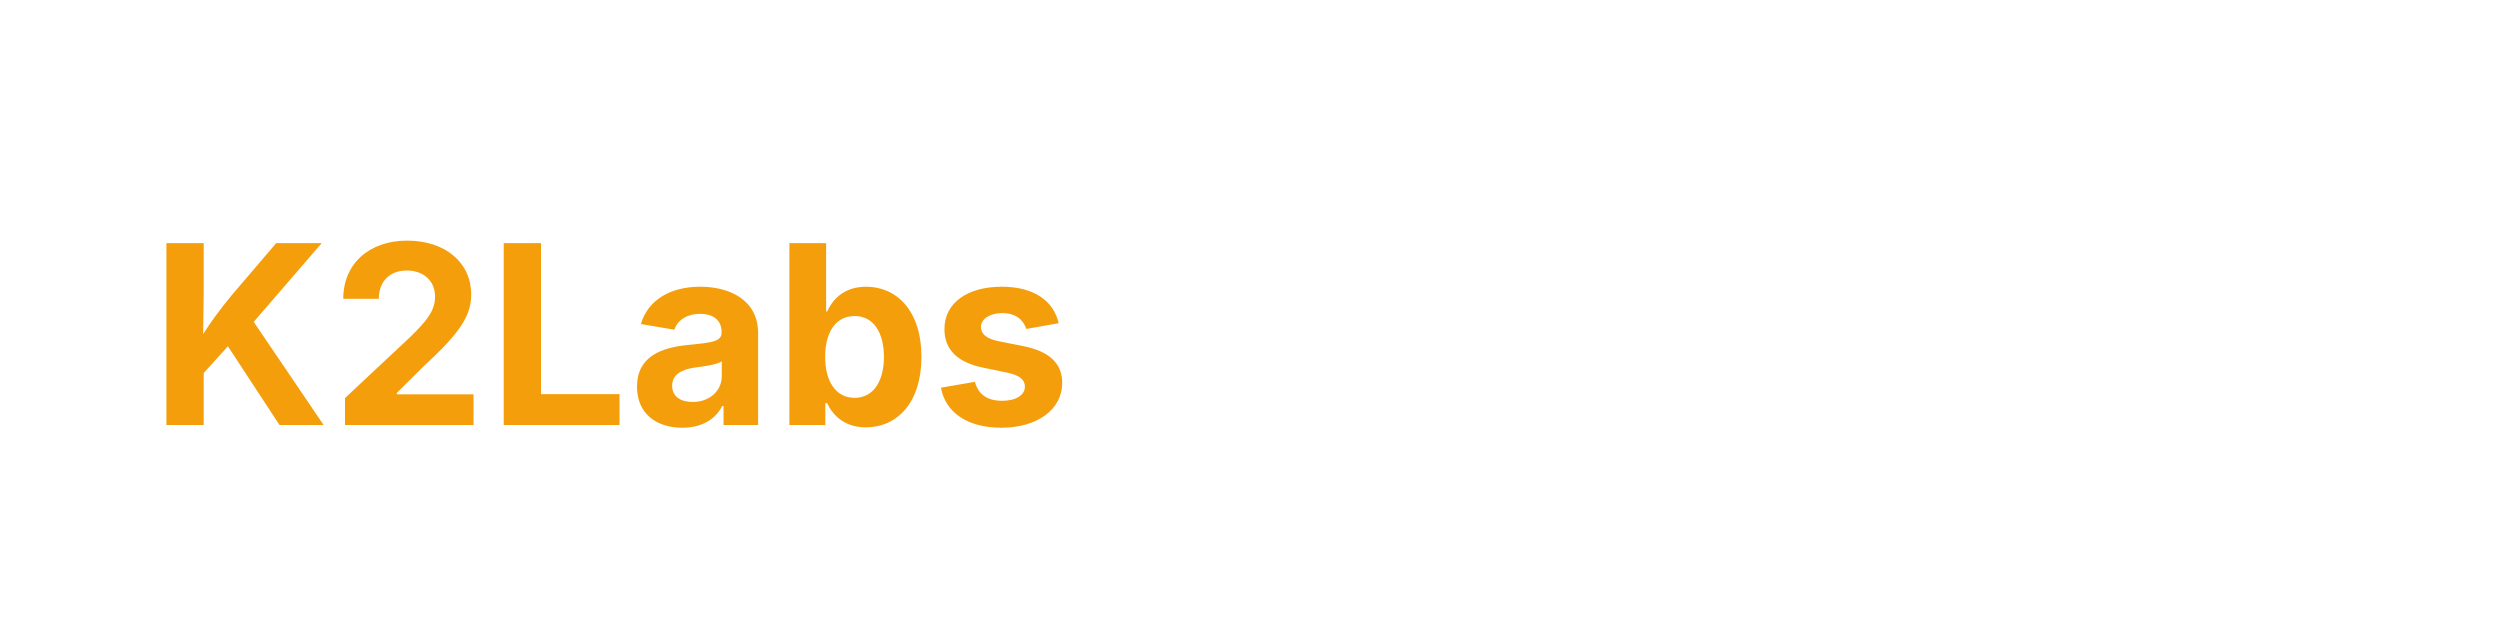
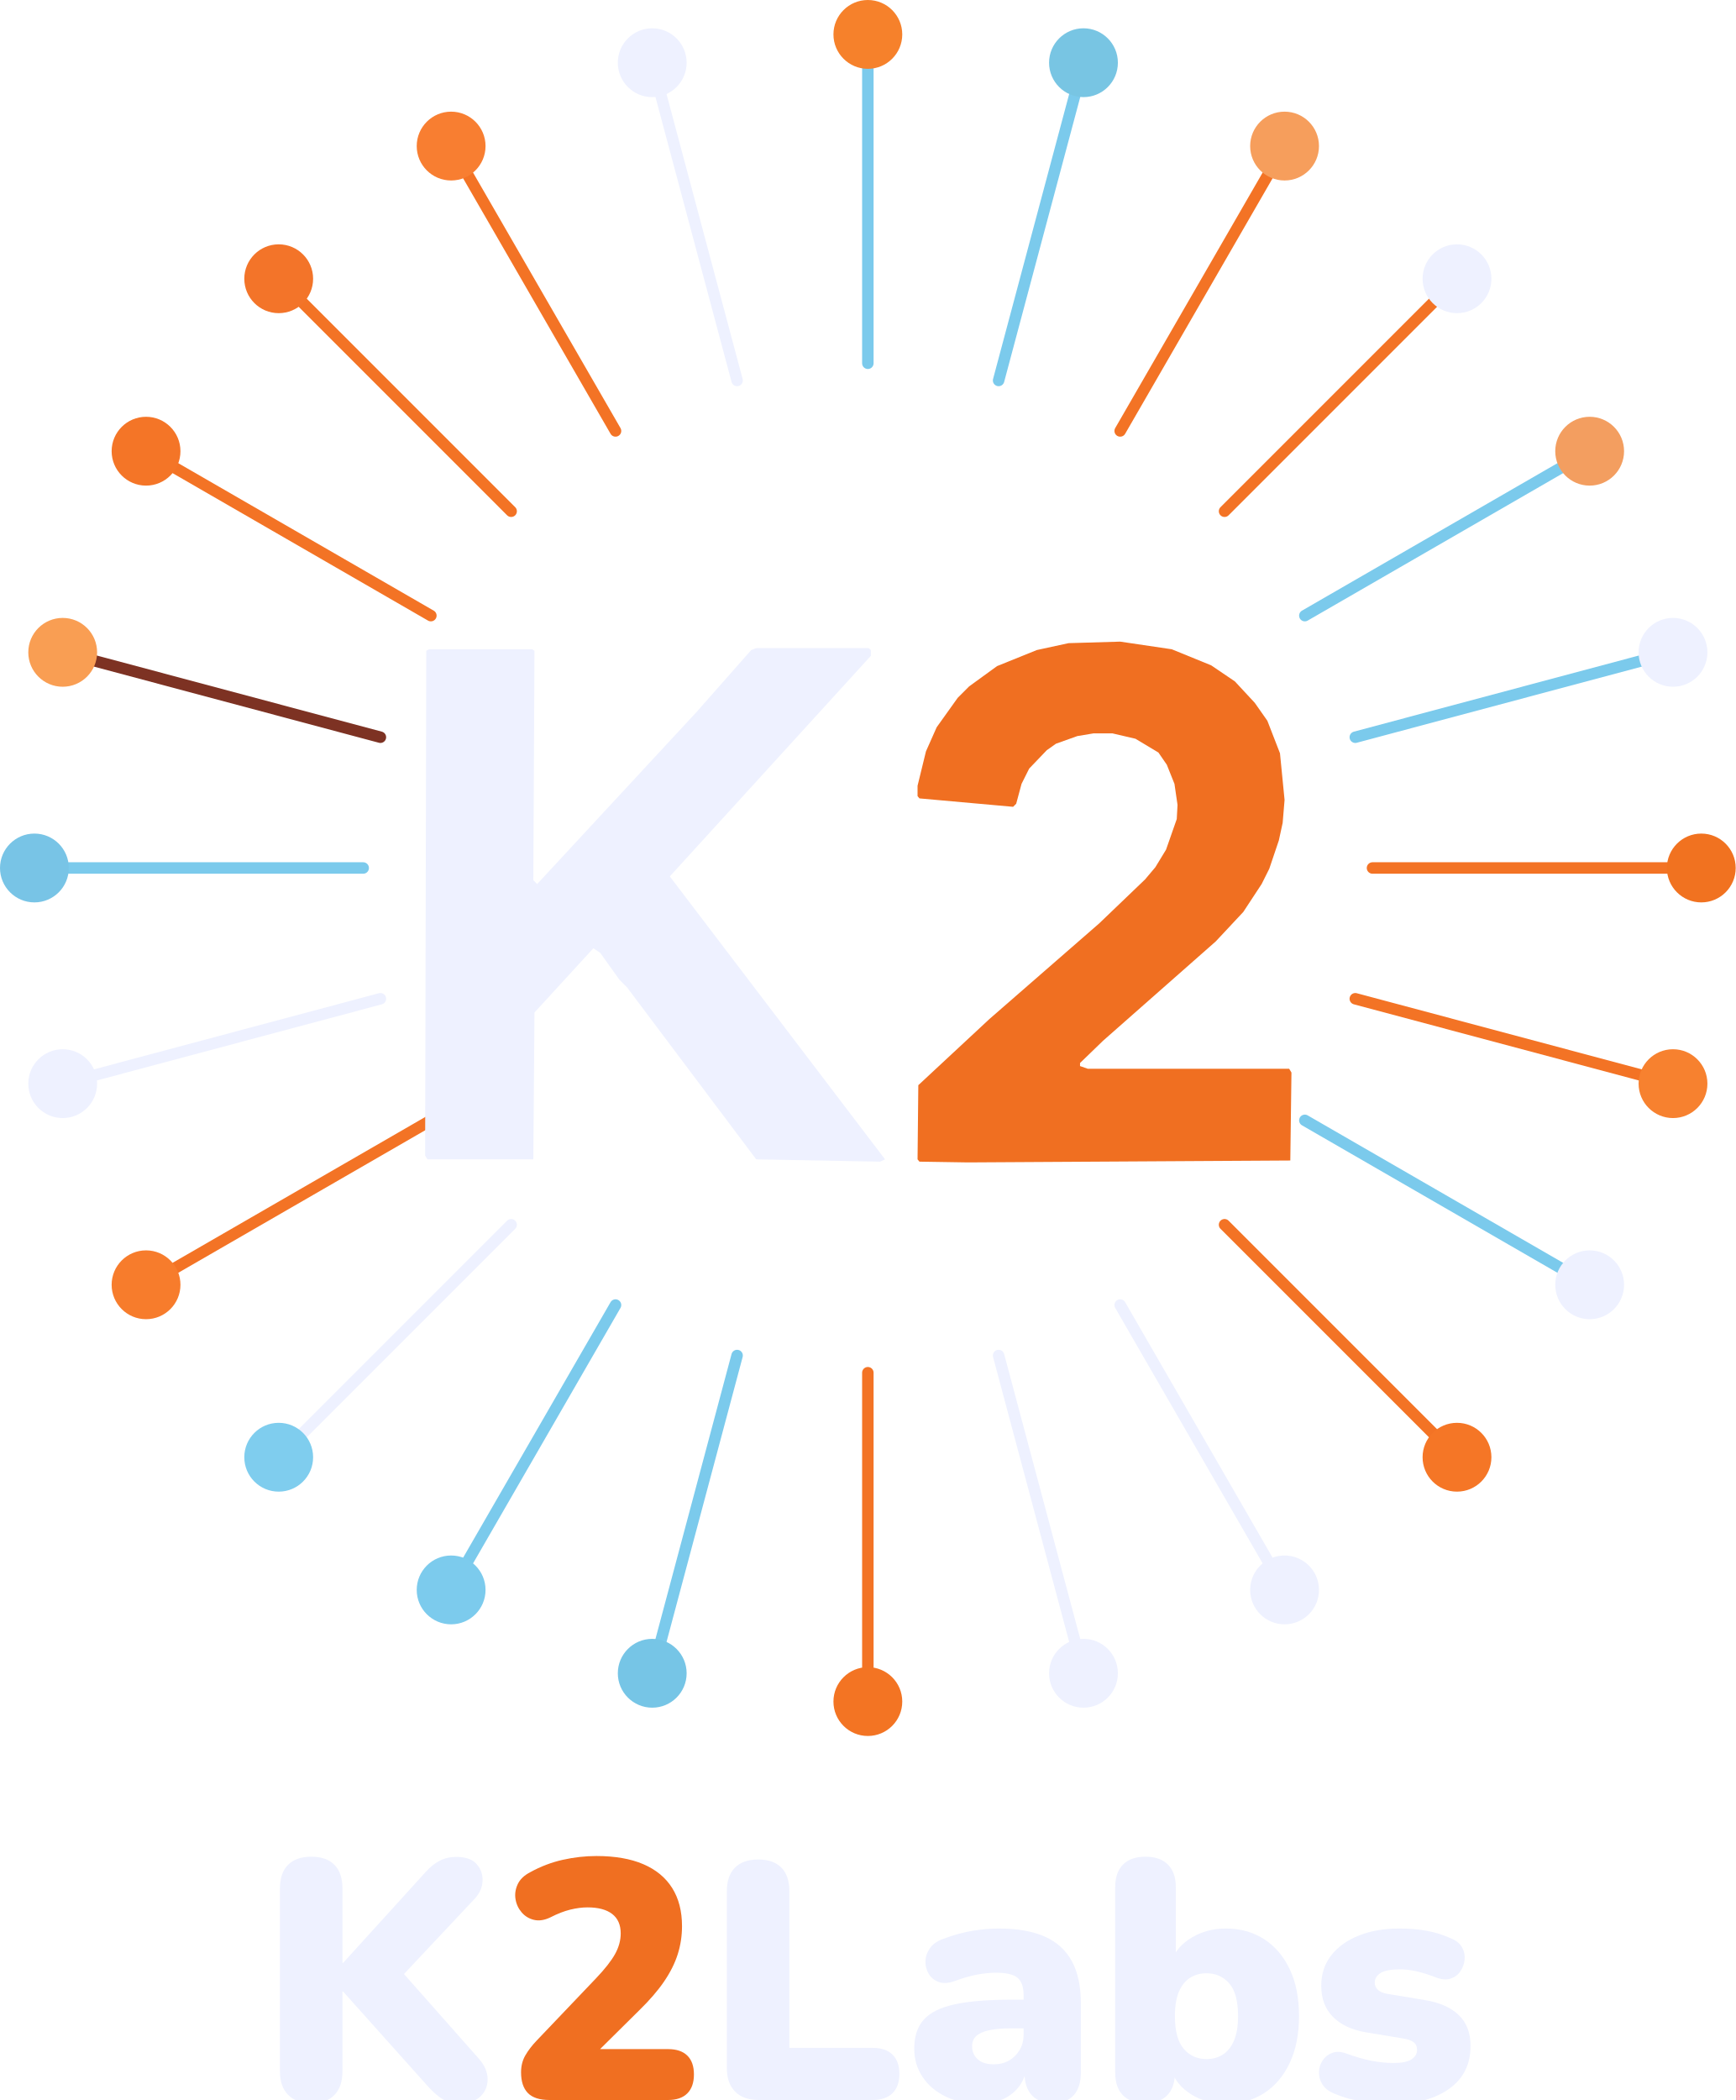
- <svg xmlns="http://www.w3.org/2000/svg" width="200" height="50" viewBox="0 0 200 50" fill="none">
-   <rect width="200" height="50" rx="8" fill="transparent" />
-   <text x="12" y="34" font-family="Inter, Roboto, sans-serif" font-size="20" font-weight="700" fill="#F59E0B">K2Labs</text>
+ <svg xmlns="http://www.w3.org/2000/svg" viewBox="63.0 63.0 454.0 549.2" width="454.0" height="549.2">
+   <g id="rays">
+     <line x1="290.0" y1="158.0" x2="290.0" y2="72.0" stroke="#7BCAEC" stroke-width="3.0" stroke-linecap="round" />
+     <circle cx="290.0" cy="72.0" r="9.0" fill="#F6812B" />
+     <line x1="324.2" y1="162.5" x2="346.4" y2="79.4" stroke="#7BCAEC" stroke-width="3.0" stroke-linecap="round" />
+     <circle cx="346.4" cy="79.4" r="9.0" fill="#78C5E3" />
+     <line x1="356.0" y1="175.7" x2="399.0" y2="101.2" stroke="#F37325" stroke-width="3.0" stroke-linecap="round" />
+     <circle cx="399.0" cy="101.2" r="9.0" fill="#F69E5C" />
+     <line x1="383.3" y1="196.7" x2="444.1" y2="135.9" stroke="#F37325" stroke-width="3.0" stroke-linecap="round" />
+     <circle cx="444.1" cy="135.9" r="9.0" fill="#EEF1FF" />
+     <line x1="404.3" y1="224.0" x2="478.8" y2="181.0" stroke="#7BCAEC" stroke-width="3.0" stroke-linecap="round" />
+     <circle cx="478.8" cy="181.0" r="9.0" fill="#F39E60" />
+     <line x1="417.5" y1="255.8" x2="500.6" y2="233.6" stroke="#7BCAEC" stroke-width="3.0" stroke-linecap="round" />
+     <circle cx="500.6" cy="233.6" r="9.0" fill="#EEF1FF" />
+     <line x1="422.0" y1="290.0" x2="508.0" y2="290.0" stroke="#F37325" stroke-width="3.0" stroke-linecap="round" />
+     <circle cx="508.0" cy="290.0" r="9.0" fill="#F17220" />
+     <line x1="417.5" y1="324.2" x2="500.6" y2="346.4" stroke="#F37325" stroke-width="3.0" stroke-linecap="round" />
+     <circle cx="500.6" cy="346.4" r="9.0" fill="#F7812F" />
+     <line x1="404.3" y1="356.0" x2="478.8" y2="399.0" stroke="#7BCAEC" stroke-width="3.0" stroke-linecap="round" />
+     <circle cx="478.8" cy="399.0" r="9.0" fill="#EEF1FF" />
+     <line x1="383.3" y1="383.3" x2="444.1" y2="444.1" stroke="#F37325" stroke-width="3.0" stroke-linecap="round" />
+     <circle cx="444.1" cy="444.1" r="9.0" fill="#F57626" />
+     <line x1="356.0" y1="404.3" x2="399.0" y2="478.8" stroke="#EEF1FF" stroke-width="3.0" stroke-linecap="round" />
+     <circle cx="399.0" cy="478.8" r="9.0" fill="#EEF1FF" />
+     <line x1="324.2" y1="417.5" x2="346.4" y2="500.6" stroke="#EEF1FF" stroke-width="3.0" stroke-linecap="round" />
+     <circle cx="346.4" cy="500.6" r="9.0" fill="#EEF1FF" />
+     <line x1="290.0" y1="422.0" x2="290.0" y2="508.0" stroke="#F37325" stroke-width="3.0" stroke-linecap="round" />
+     <circle cx="290.0" cy="508.0" r="9.0" fill="#F37423" />
+     <line x1="255.8" y1="417.5" x2="233.6" y2="500.6" stroke="#7BCAEC" stroke-width="3.0" stroke-linecap="round" />
+     <circle cx="233.6" cy="500.6" r="9.0" fill="#76C5E6" />
+     <line x1="224.0" y1="404.3" x2="181.0" y2="478.8" stroke="#7BCAEC" stroke-width="3.0" stroke-linecap="round" />
+     <circle cx="181.0" cy="478.8" r="9.0" fill="#7CCBED" />
+     <line x1="196.7" y1="383.3" x2="135.9" y2="444.1" stroke="#EEF1FF" stroke-width="3.0" stroke-linecap="round" />
+     <circle cx="135.9" cy="444.1" r="9.0" fill="#7FCDEE" />
+     <line x1="175.7" y1="356.0" x2="101.2" y2="399.0" stroke="#F37325" stroke-width="3.0" stroke-linecap="round" />
+     <circle cx="101.2" cy="399.0" r="9.0" fill="#F77C2C" />
+     <line x1="162.5" y1="324.2" x2="79.4" y2="346.4" stroke="#EEF1FF" stroke-width="3.0" stroke-linecap="round" />
+     <circle cx="79.4" cy="346.4" r="9.0" fill="#EEF1FF" />
+     <line x1="158.0" y1="290.0" x2="72.0" y2="290.0" stroke="#7BCAEC" stroke-width="3.0" stroke-linecap="round" />
+     <circle cx="72.0" cy="290.0" r="9.0" fill="#78C4E6" />
+     <line x1="162.5" y1="255.8" x2="79.4" y2="233.6" stroke="#7D3223" stroke-width="3.0" stroke-linecap="round" />
+     <circle cx="79.4" cy="233.6" r="9.0" fill="#F99E53" />
+     <line x1="175.7" y1="224.0" x2="101.2" y2="181.0" stroke="#F37325" stroke-width="3.0" stroke-linecap="round" />
+     <circle cx="101.2" cy="181.0" r="9.0" fill="#F47527" />
+     <line x1="196.7" y1="196.7" x2="135.9" y2="135.9" stroke="#F37325" stroke-width="3.0" stroke-linecap="round" />
+     <circle cx="135.9" cy="135.9" r="9.0" fill="#F37429" />
+     <line x1="224.0" y1="175.7" x2="181.0" y2="101.2" stroke="#F37325" stroke-width="3.0" stroke-linecap="round" />
+     <circle cx="181.0" cy="101.2" r="9.0" fill="#F87E31" />
+     <line x1="255.8" y1="162.5" x2="233.6" y2="79.4" stroke="#EEF1FF" stroke-width="3.0" stroke-linecap="round" />
+     <circle cx="233.6" cy="79.4" r="9.0" fill="#EEF1FF" />
+   </g>
+   <g id="mark">
+     <path fill="#EEF1FF" d="M290.2 232.5 L260.8 232.5 L259.5 233.0 L245.2 249.2 L203.5 294.2 L202.5 293.2 L202.8 233.2 L202.2 232.8 L175.2 232.8 L174.5 233.2 L174.2 365.2 L174.8 366.2 L202.5 366.2 L202.8 327.8 L218.2 311.0 L220.0 312.2 L225.0 319.2 L227.0 321.2 L260.8 366.2 L293.2 366.8 L294.5 366.2 L238.2 292.2 L290.8 234.5 L290.8 233.0Z" />
+     <path fill="#F06F21" d="M323.8 237.2 L316.5 242.5 L313.5 245.5 L308.0 253.2 L305.2 259.5 L303.0 268.5 L303.0 271.2 L303.5 271.8 L328.0 274.0 L328.8 273.2 L330.2 268.0 L332.2 264.0 L336.8 259.2 L339.2 257.5 L344.8 255.5 L349.0 254.8 L354.0 254.8 L360.0 256.2 L366.0 259.8 L368.2 263.0 L370.2 268.0 L371.0 273.5 L370.8 277.2 L368.0 285.2 L365.2 289.8 L362.5 293.0 L350.5 304.5 L321.8 329.5 L303.2 346.8 L303.0 366.2 L303.5 366.8 L316.2 367.0 L400.5 366.5 L400.8 343.5 L400.2 342.5 L347.5 342.5 L345.5 341.8 L345.5 341.0 L351.5 335.2 L381.0 309.2 L388.2 301.5 L393.0 294.2 L395.0 290.2 L397.5 282.8 L398.5 278.2 L399.0 272.2 L397.8 260.0 L394.5 251.5 L391.2 246.8 L386.0 241.2 L379.8 237.0 L369.5 232.8 L356.0 230.8 L342.5 231.2 L334.2 233.0Z" />
+   </g>
+   <g id="wordmark">
+     <g transform="translate(130.5 612.2) scale(0.08908 -0.08908)">
+       <path fill="#EEF1FF" d="M156.325 -9.277Q111.916 -9.277 88.072 15.247Q64.229 39.771 64.229 84.181V621.181Q64.229 666.59 88.072 690.434Q111.916 714.277 156.325 714.277Q200.735 714.277 224.259 690.434Q247.783 666.59 247.783 621.181V402.578H249.783L493.361 670.783Q511.916 691.253 533.343 702.446Q554.771 713.639 582.434 713.639Q623.566 713.639 642.132 692.253Q660.698 670.868 659.156 642.247Q657.614 613.627 635.506 590.241L393.951 333.169L394.313 408.41L648.229 121.397Q673.698 92.458 674.06 61.837Q674.421 31.217 653.536 10.97Q632.65 -9.277 593.156 -9.277Q558.94 -9.277 538.373 4.554Q517.807 18.385 494.337 45.048L249.783 318.337H247.783V84.181Q247.783 39.771 224.759 15.247Q201.735 -9.277 156.325 -9.277Z" />
+     </g>
+     <g transform="translate(193.9 612.2) scale(0.08908 -0.08908)">
+       <path fill="#F06F21" d="M143.855 0Q100.361 0 80.434 20.566Q60.506 41.132 60.506 81.265Q60.506 109.12 73.018 130.867Q85.53 152.614 106.361 174.445L280.542 357.156Q320.157 398.771 336.645 428.693Q353.133 458.615 353.133 489.036Q353.133 526.904 328.018 546.199Q302.904 565.494 255.675 565.494Q231.892 565.494 204.916 558.868Q177.94 552.241 146.771 536.265Q120.47 523.627 98.584 528.819Q76.699 534.012 62.325 550.759Q47.952 567.506 44.271 589.572Q40.59 611.639 50.56 633.247Q60.53 654.855 87.47 668.771Q133.024 693.94 182.693 705.108Q232.361 716.277 281.892 716.277Q363.639 716.277 419.47 692.319Q475.301 668.361 504.217 622.446Q533.132 576.53 533.132 510.337Q533.132 467.699 520.59 428.018Q508.048 388.337 480.548 347.976Q453.048 307.615 407.132 262.892L245.313 102.65V149.421H492.06Q529.277 149.421 548.705 130.355Q568.132 111.289 568.132 75.072Q568.132 38.855 548.705 19.428Q529.277 0 492.06 0Z" />
+     </g>
+     <g transform="translate(247.4 612.2) scale(0.08908 -0.08908)">
+       <path fill="#EEF1FF" d="M157.325 0Q112.916 0 88.572 24.524Q64.229 49.048 64.229 93.458V612.988Q64.229 658.398 88.072 682.241Q111.916 706.084 156.325 706.084Q200.735 706.084 224.259 682.241Q247.783 658.398 247.783 612.988V153.06H492.446Q530.301 153.06 550.548 133.313Q570.795 113.566 570.795 76.711Q570.795 39.855 550.548 19.928Q530.301 0 492.446 0Z" />
+     </g>
+     <g transform="translate(299.5 612.2) scale(0.08908 -0.08908)">
+       <path fill="#EEF1FF" d="M222.807 -11.277Q165.976 -11.277 122.241 9.861Q78.506 31 54.048 67.596Q29.59 104.193 29.59 150.747Q29.59 204.747 57.59 235.928Q85.59 267.108 147.952 280.789Q210.313 294.47 313.121 294.47H368.229V210.337H312.844Q273.831 210.337 248.644 204.657Q223.458 198.976 211.47 187.669Q199.482 176.361 199.482 158.024Q199.482 134.602 215.777 119.669Q232.072 104.735 263.494 104.735Q288.193 104.735 307.627 115.765Q327.06 126.795 338.868 146.452Q350.675 166.108 350.675 192.169V307.807Q350.675 344.398 332.506 359.054Q314.337 373.711 269.361 373.711Q244.831 373.711 215.163 368.307Q185.494 362.904 147.855 349.097Q121.193 339.458 101.904 346.331Q82.615 353.205 72.38 369.856Q62.145 386.506 62.464 406.615Q62.783 426.723 75.253 445.054Q87.723 463.385 114.385 472.94Q161.663 490.663 202.566 497.066Q243.47 503.47 277.193 503.47Q359.41 503.47 412.614 479.873Q465.819 456.277 492.331 407.627Q518.843 358.976 518.843 283.229V80.903Q518.843 37.132 497.777 13.928Q476.711 -9.277 436.578 -9.277Q396.446 -9.277 374.88 13.928Q353.313 37.132 353.313 80.903V106.554L359.398 93.145Q354.313 61.337 336.048 38.072Q317.783 14.807 289.018 1.765Q260.253 -11.277 222.807 -11.277Z" />
+     </g>
+     <g transform="translate(350.1 612.2) scale(0.08908 -0.08908)">
+       <path fill="#EEF1FF" d="M376.373 -11.277Q319.482 -11.277 274.897 16.53Q230.313 44.337 215.952 89.313L226.952 130.277V80.903Q226.952 37.132 204.566 13.928Q182.181 -9.277 139.771 -9.277Q97 -9.277 74.295 13.928Q51.59 37.132 51.59 80.903V624.458Q51.59 668.229 74.615 691.253Q97.639 714.277 140.41 714.277Q183.181 714.277 206.385 691.253Q229.59 668.229 229.59 624.458V409.795H217.59Q232.952 451.132 277.036 477.301Q321.12 503.47 376.373 503.47Q440.096 503.47 488.415 472.47Q536.735 441.47 564.054 384.012Q591.373 326.554 591.373 246.277Q591.373 167 564.054 108.861Q536.735 50.723 488.235 19.723Q439.735 -11.277 376.373 -11.277ZM319.663 120.12Q347.084 120.12 367.741 133.331Q388.398 146.542 400.386 174.379Q412.374 202.217 412.374 246.277Q412.374 312.868 386.356 342.47Q360.337 372.073 319.663 372.073Q292.879 372.073 271.903 359.042Q250.927 346.012 238.94 318.494Q226.952 290.976 226.952 246.277Q226.952 180.048 252.97 150.084Q278.988 120.12 319.663 120.12Z" />
+     </g>
+     <g transform="translate(405.3 612.2) scale(0.08908 -0.08908)">
+       <path fill="#EEF1FF" d="M248.47 -11.277Q203.554 -11.277 158.428 -4.512Q113.301 2.253 75.94 18.506Q51 28.506 40.349 45.837Q29.699 63.169 30.241 82.096Q30.783 101.024 41.199 116.452Q51.615 131.879 69.265 138.391Q86.916 144.903 109.301 136.903Q150.578 121.735 184.301 115.193Q218.024 108.65 248.831 108.65Q285.976 108.65 302.133 119.403Q318.289 130.156 318.289 146.94Q318.289 162.277 307.578 169.988Q296.868 177.699 278 180.506L167.145 198.868Q105.145 209.59 71.048 244.368Q36.952 279.145 36.952 335.337Q36.952 387.169 66.325 424.723Q95.699 462.277 147.488 482.873Q199.277 503.47 266.024 503.47Q311.301 503.47 348.205 496.524Q385.108 489.578 420.47 473.41Q441.855 464.132 450.867 447.301Q459.879 430.47 457.837 411.542Q455.795 392.615 445.199 377.325Q434.602 362.036 416.632 356.344Q398.663 350.651 375.277 359.289Q342.361 372.097 316.735 377.819Q291.108 383.542 268.94 383.542Q227.602 383.542 210.807 372.609Q194.012 361.675 194.012 344.53Q194.012 332.47 203.223 323.578Q212.434 314.687 231.217 311.602L342.072 293.241Q406.434 282.518 440.891 249.241Q475.349 215.964 475.349 158.771Q475.349 78.108 413.241 33.416Q351.132 -11.277 248.47 -11.277Z" />
+     </g>
+   </g>
</svg>
